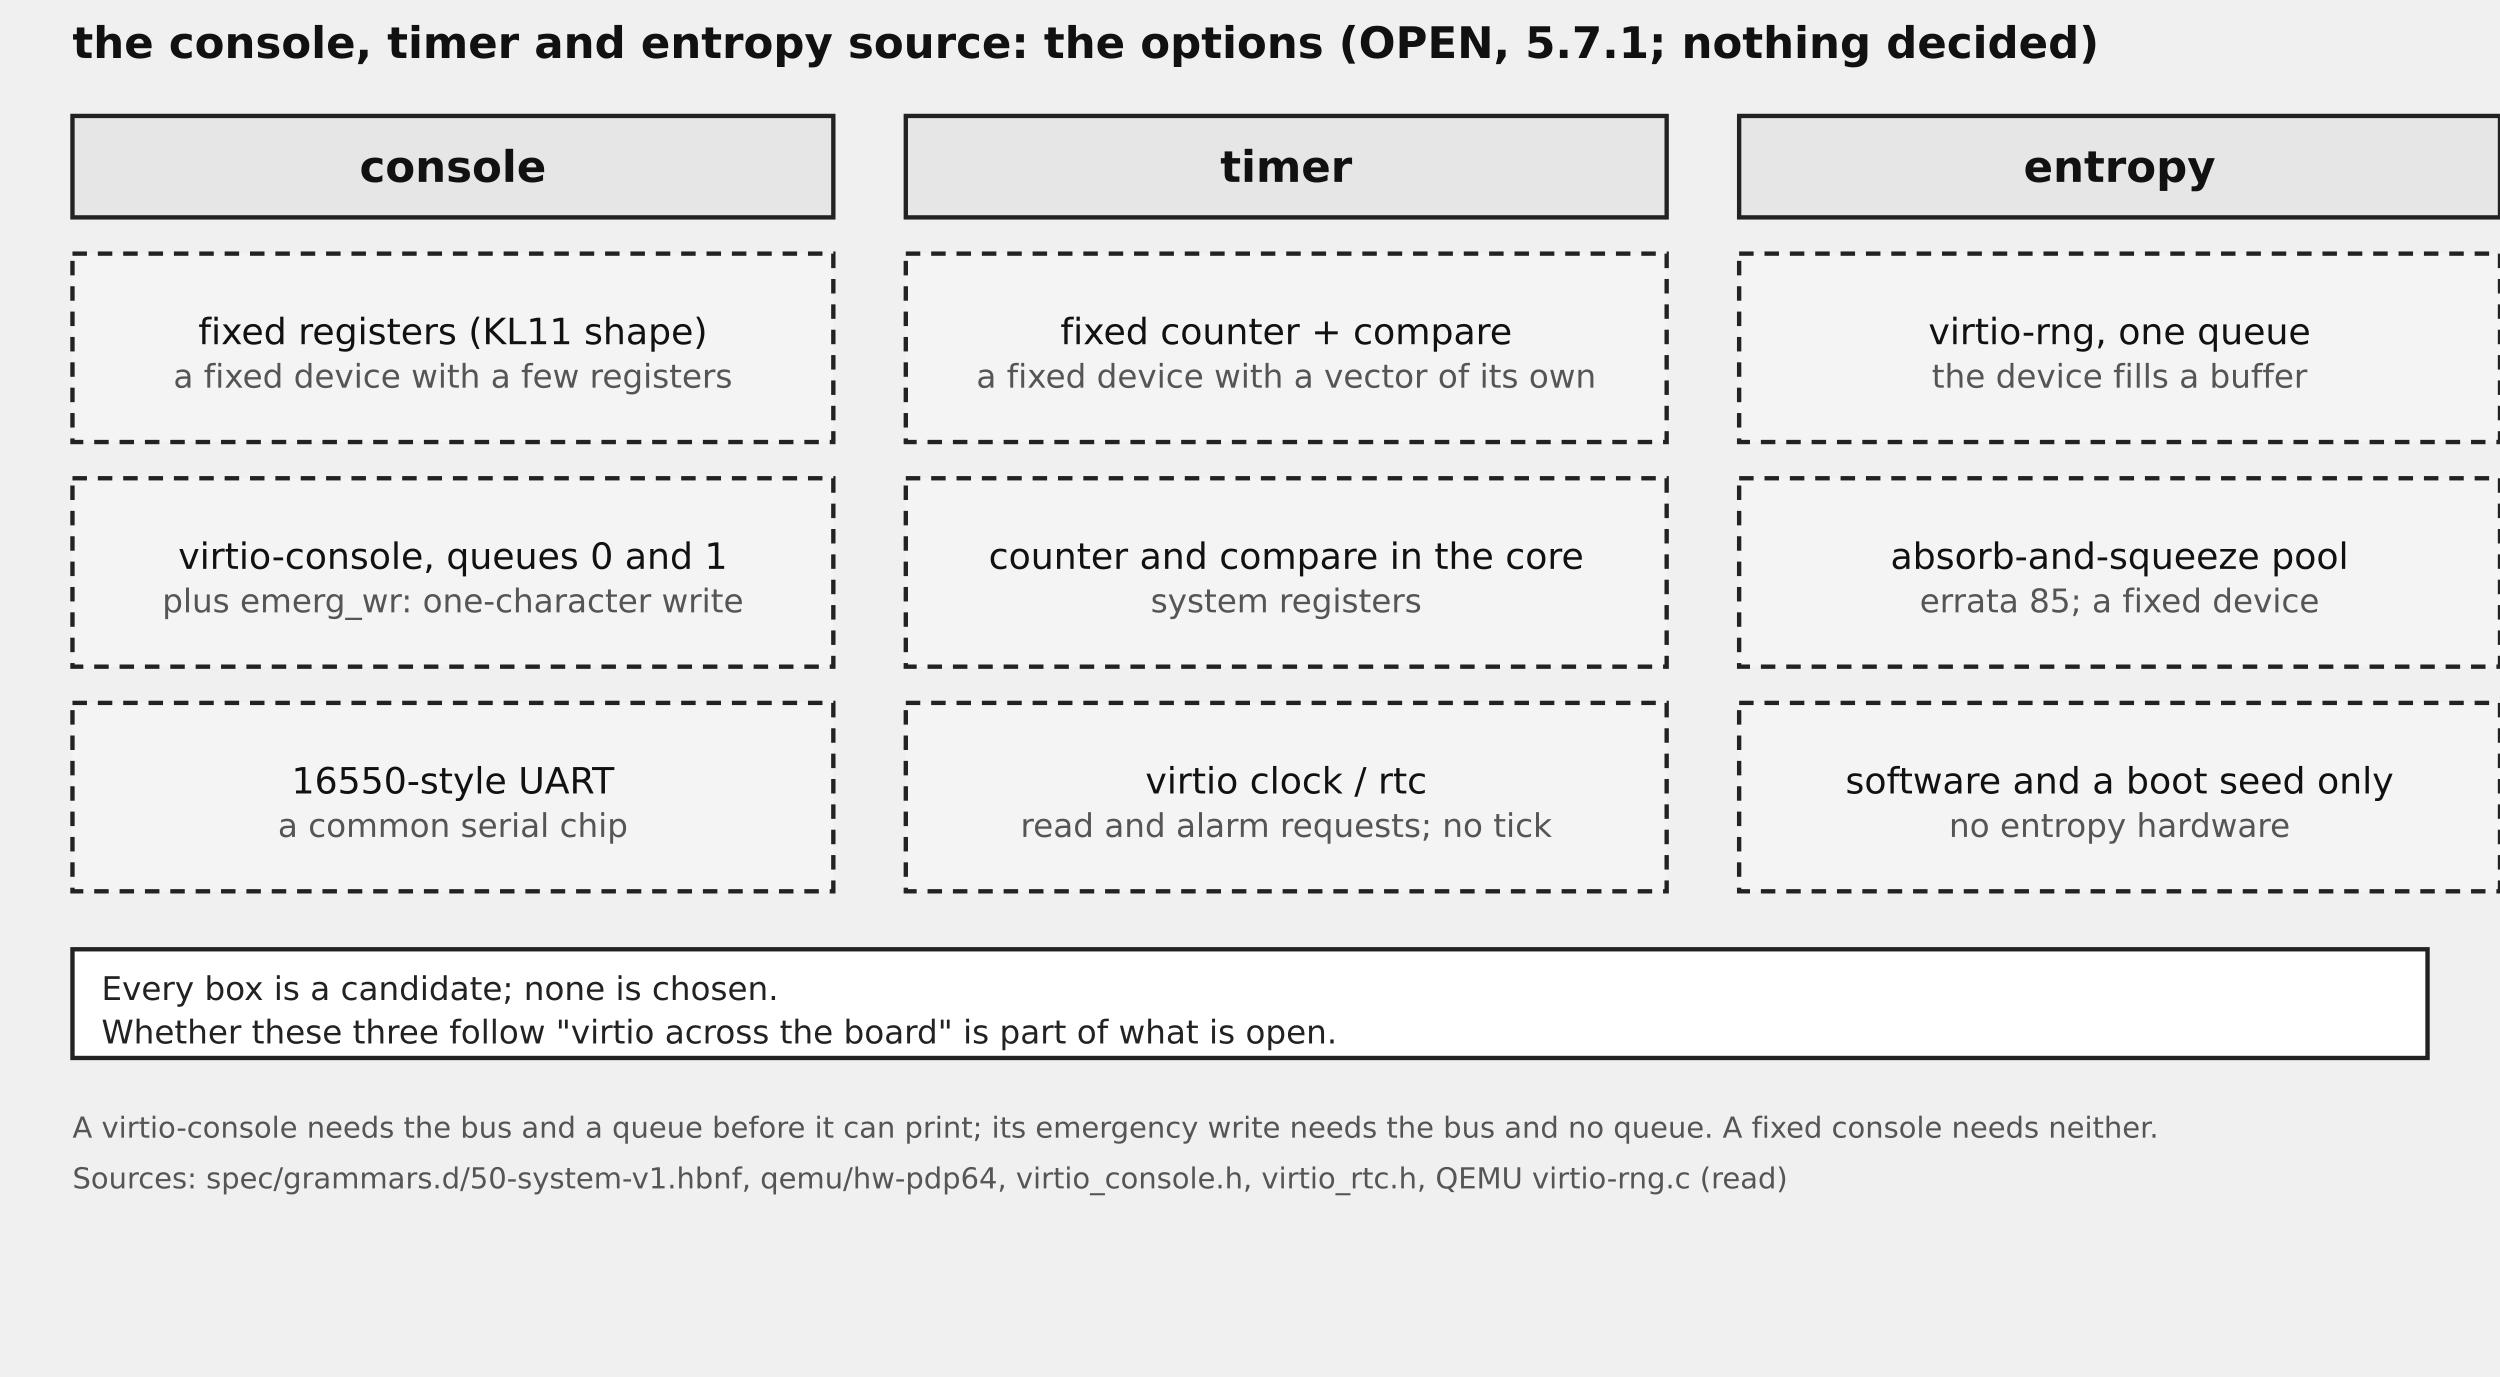
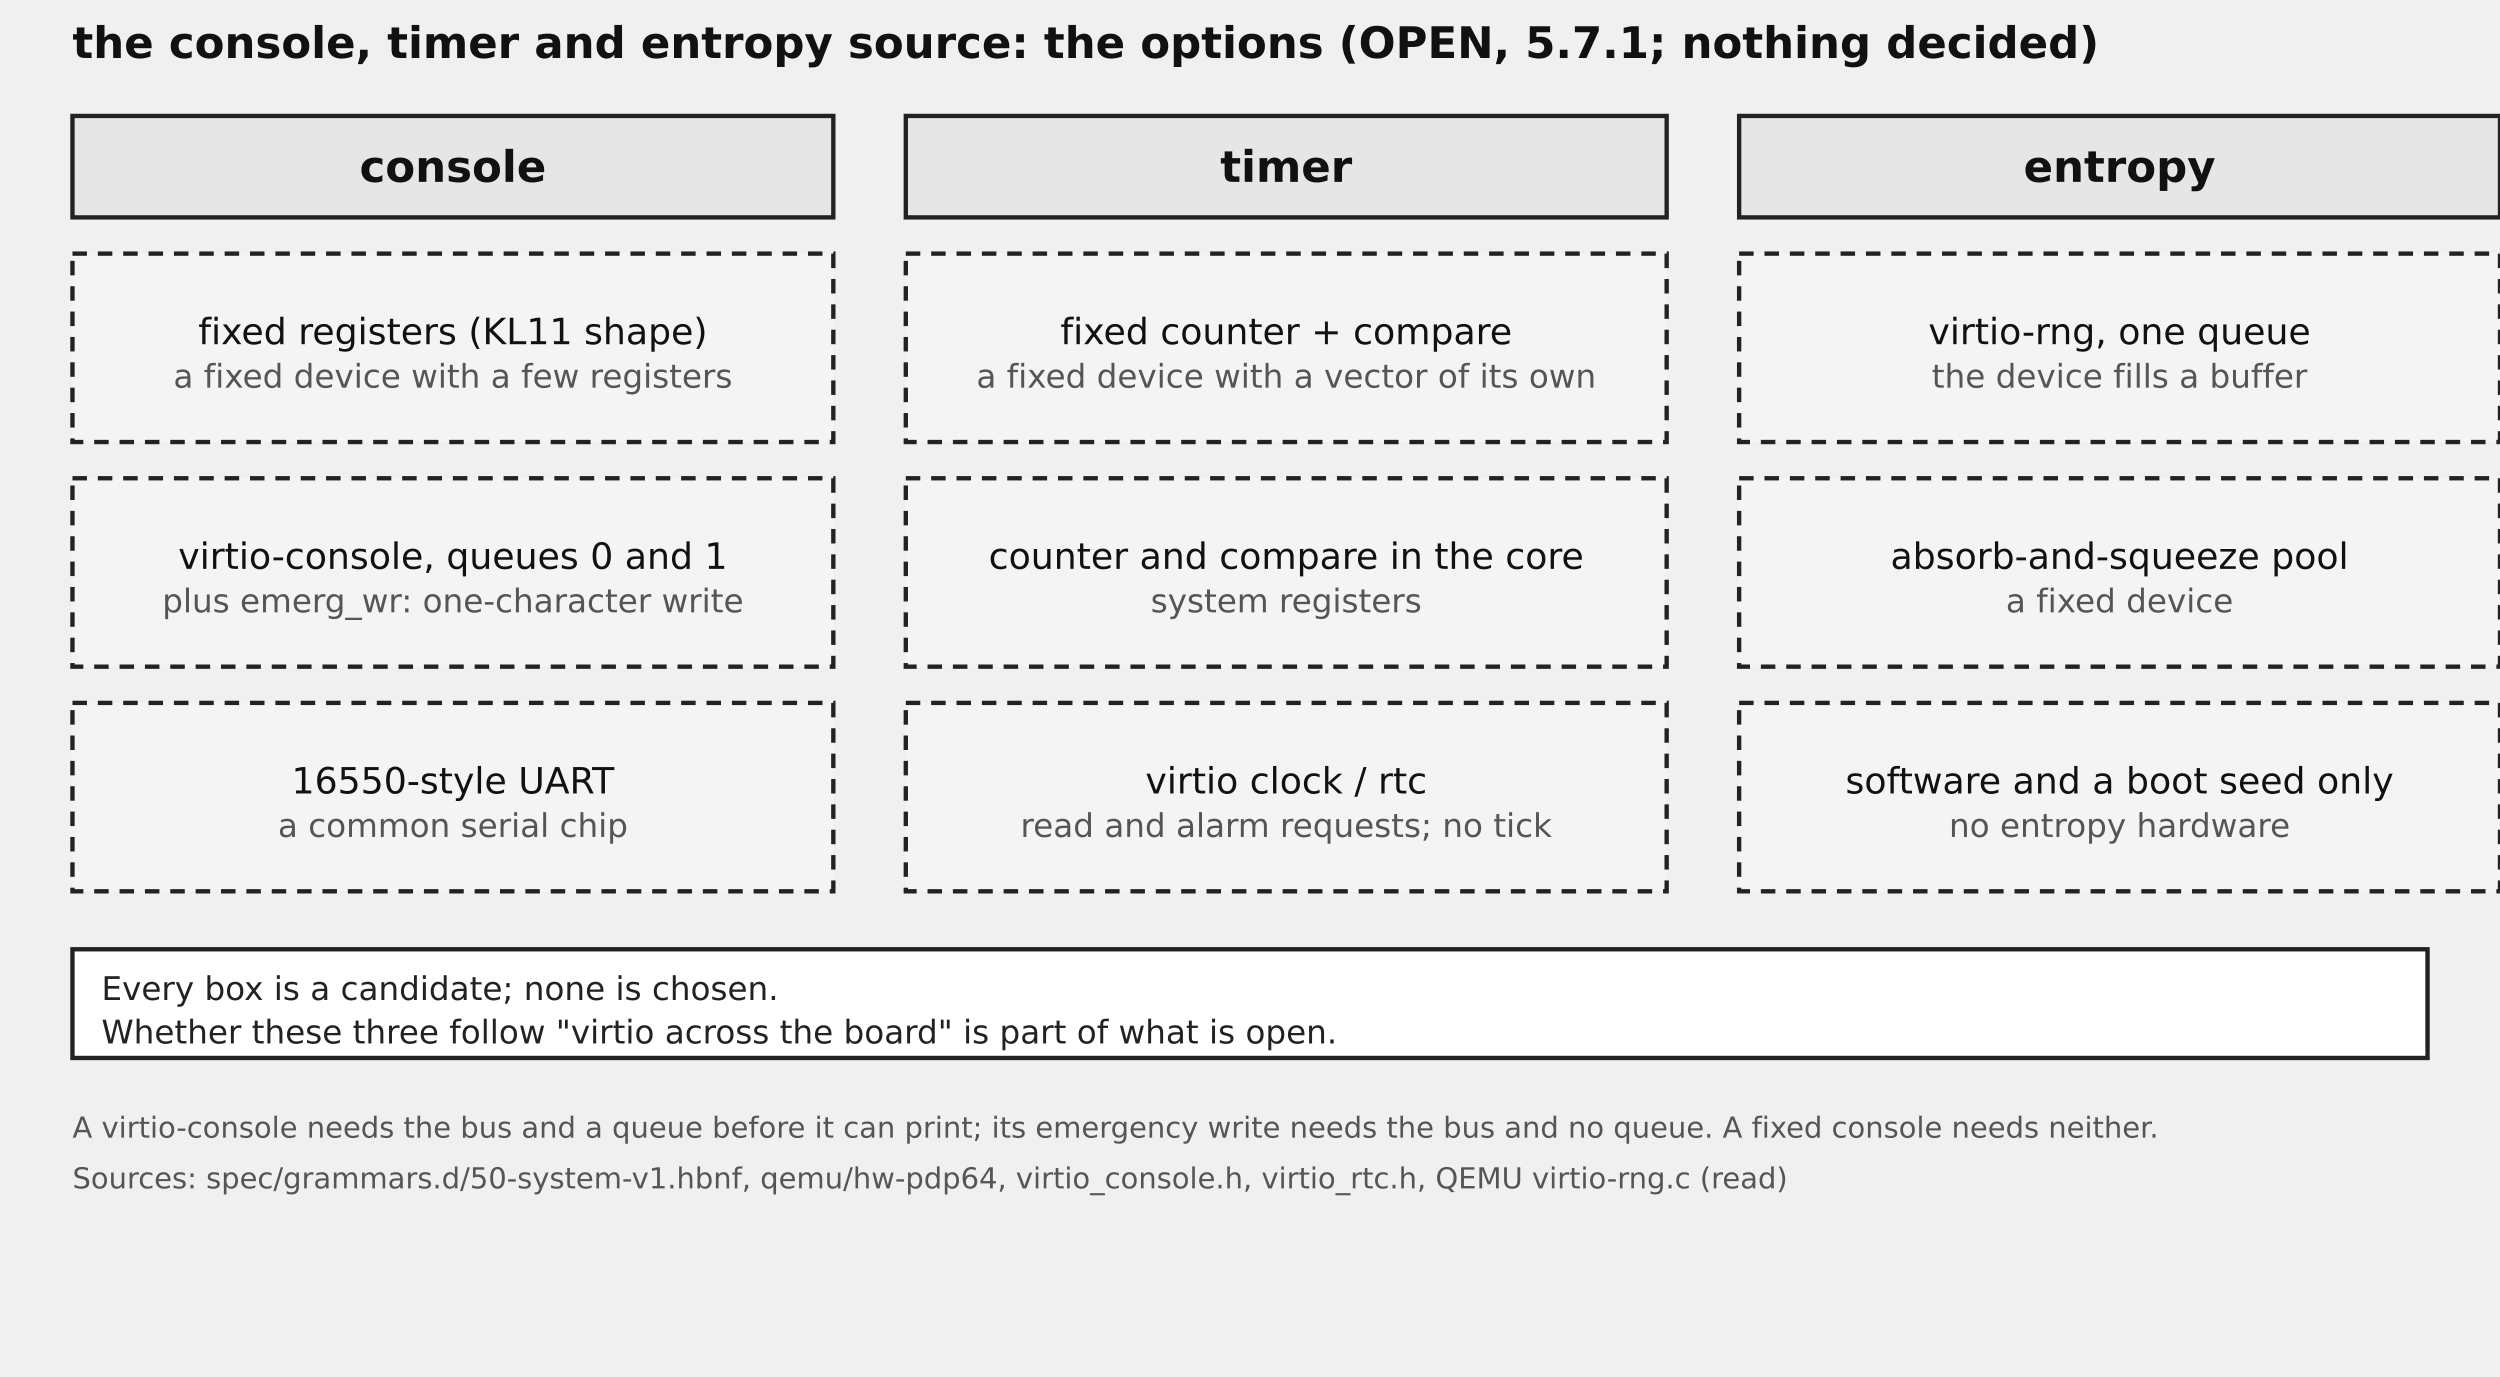
<svg xmlns="http://www.w3.org/2000/svg" width="690" height="380" viewBox="0 0 690 380" font-family="DejaVu Sans, sans-serif">
  <text x="20.0" y="16.0" font-size="12" text-anchor="start" fill="#111" font-family="DejaVu Sans, sans-serif" font-weight="bold">the console, timer and entropy source: the options (OPEN, 5.7.1; nothing decided)</text>
  <rect x="20.0" y="32.0" width="210.0" height="28.0" fill="#e6e6e6" stroke="#222" stroke-width="1.2" />
  <text x="125.0" y="50.2" font-size="12" text-anchor="middle" fill="#111" font-family="DejaVu Sans, sans-serif" font-weight="bold">console</text>
  <rect x="20.0" y="70.0" width="210.0" height="52.0" fill="#f4f4f4" stroke="#222" stroke-width="1.2" stroke-dasharray="4 3" />
  <text x="125.0" y="95.0" font-size="10" text-anchor="middle" fill="#111" font-family="DejaVu Sans, sans-serif">fixed registers (KL11 shape)</text>
  <text x="125.0" y="107.0" font-size="9" text-anchor="middle" fill="#555" font-family="DejaVu Sans, sans-serif">a fixed device with a few registers</text>
  <rect x="20.0" y="132.0" width="210.0" height="52.0" fill="#f4f4f4" stroke="#222" stroke-width="1.2" stroke-dasharray="4 3" />
  <text x="125.0" y="157.0" font-size="10" text-anchor="middle" fill="#111" font-family="DejaVu Sans, sans-serif">virtio-console, queues 0 and 1</text>
  <text x="125.0" y="169.0" font-size="9" text-anchor="middle" fill="#555" font-family="DejaVu Sans, sans-serif">plus emerg_wr: one-character write</text>
  <rect x="20.0" y="194.0" width="210.0" height="52.0" fill="#f4f4f4" stroke="#222" stroke-width="1.2" stroke-dasharray="4 3" />
  <text x="125.0" y="219.0" font-size="10" text-anchor="middle" fill="#111" font-family="DejaVu Sans, sans-serif">16550-style UART</text>
  <text x="125.0" y="231.0" font-size="9" text-anchor="middle" fill="#555" font-family="DejaVu Sans, sans-serif">a common serial chip</text>
  <rect x="250.0" y="32.0" width="210.0" height="28.0" fill="#e6e6e6" stroke="#222" stroke-width="1.2" />
  <text x="355.0" y="50.2" font-size="12" text-anchor="middle" fill="#111" font-family="DejaVu Sans, sans-serif" font-weight="bold">timer</text>
  <rect x="250.0" y="70.0" width="210.0" height="52.0" fill="#f4f4f4" stroke="#222" stroke-width="1.2" stroke-dasharray="4 3" />
  <text x="355.0" y="95.0" font-size="10" text-anchor="middle" fill="#111" font-family="DejaVu Sans, sans-serif">fixed counter + compare</text>
  <text x="355.0" y="107.0" font-size="9" text-anchor="middle" fill="#555" font-family="DejaVu Sans, sans-serif">a fixed device with a vector of its own</text>
  <rect x="250.0" y="132.0" width="210.0" height="52.0" fill="#f4f4f4" stroke="#222" stroke-width="1.2" stroke-dasharray="4 3" />
  <text x="355.0" y="157.0" font-size="10" text-anchor="middle" fill="#111" font-family="DejaVu Sans, sans-serif">counter and compare in the core</text>
  <text x="355.0" y="169.0" font-size="9" text-anchor="middle" fill="#555" font-family="DejaVu Sans, sans-serif">system registers</text>
  <rect x="250.0" y="194.0" width="210.0" height="52.0" fill="#f4f4f4" stroke="#222" stroke-width="1.2" stroke-dasharray="4 3" />
  <text x="355.0" y="219.0" font-size="10" text-anchor="middle" fill="#111" font-family="DejaVu Sans, sans-serif">virtio clock / rtc</text>
  <text x="355.0" y="231.0" font-size="9" text-anchor="middle" fill="#555" font-family="DejaVu Sans, sans-serif">read and alarm requests; no tick</text>
  <rect x="480.0" y="32.0" width="210.0" height="28.0" fill="#e6e6e6" stroke="#222" stroke-width="1.2" />
  <text x="585.0" y="50.2" font-size="12" text-anchor="middle" fill="#111" font-family="DejaVu Sans, sans-serif" font-weight="bold">entropy</text>
  <rect x="480.0" y="70.0" width="210.0" height="52.0" fill="#f4f4f4" stroke="#222" stroke-width="1.2" stroke-dasharray="4 3" />
  <text x="585.0" y="95.0" font-size="10" text-anchor="middle" fill="#111" font-family="DejaVu Sans, sans-serif">virtio-rng, one queue</text>
  <text x="585.0" y="107.0" font-size="9" text-anchor="middle" fill="#555" font-family="DejaVu Sans, sans-serif">the device fills a buffer</text>
  <rect x="480.0" y="132.0" width="210.0" height="52.0" fill="#f4f4f4" stroke="#222" stroke-width="1.2" stroke-dasharray="4 3" />
  <text x="585.0" y="157.0" font-size="10" text-anchor="middle" fill="#111" font-family="DejaVu Sans, sans-serif">absorb-and-squeeze pool</text>
-   <text x="585.0" y="169.0" font-size="9" text-anchor="middle" fill="#555" font-family="DejaVu Sans, sans-serif">errata 85; a fixed device</text>
+   <text x="585.0" y="169.0" font-size="9" text-anchor="middle" fill="#555" font-family="DejaVu Sans, sans-serif">a fixed device</text>
  <rect x="480.0" y="194.0" width="210.0" height="52.0" fill="#f4f4f4" stroke="#222" stroke-width="1.2" stroke-dasharray="4 3" />
  <text x="585.0" y="219.0" font-size="10" text-anchor="middle" fill="#111" font-family="DejaVu Sans, sans-serif">software and a boot seed only</text>
  <text x="585.0" y="231.0" font-size="9" text-anchor="middle" fill="#555" font-family="DejaVu Sans, sans-serif">no entropy hardware</text>
  <rect x="20.0" y="262.0" width="650.0" height="30.0" fill="#fff" stroke="#222" stroke-width="1.2" />
  <text x="28.0" y="276.0" font-size="9" text-anchor="start" fill="#222" font-family="DejaVu Sans, sans-serif">Every box is a candidate; none is chosen.</text>
  <text x="28.0" y="288.0" font-size="9" text-anchor="start" fill="#222" font-family="DejaVu Sans, sans-serif">Whether these three follow "virtio across the board" is part of what is open.</text>
  <text x="20.0" y="314.0" font-size="8" text-anchor="start" fill="#555" font-family="DejaVu Sans, sans-serif">A virtio-console needs the bus and a queue before it can print; its emergency write needs the bus and no queue.  A fixed console needs neither.</text>
  <text x="20.0" y="328.0" font-size="8" text-anchor="start" fill="#555" font-family="DejaVu Sans, sans-serif">Sources: spec/grammars.d/50-system-v1.hbnf, qemu/hw-pdp64, virtio_console.h, virtio_rtc.h, QEMU virtio-rng.c (read)</text>
</svg>
